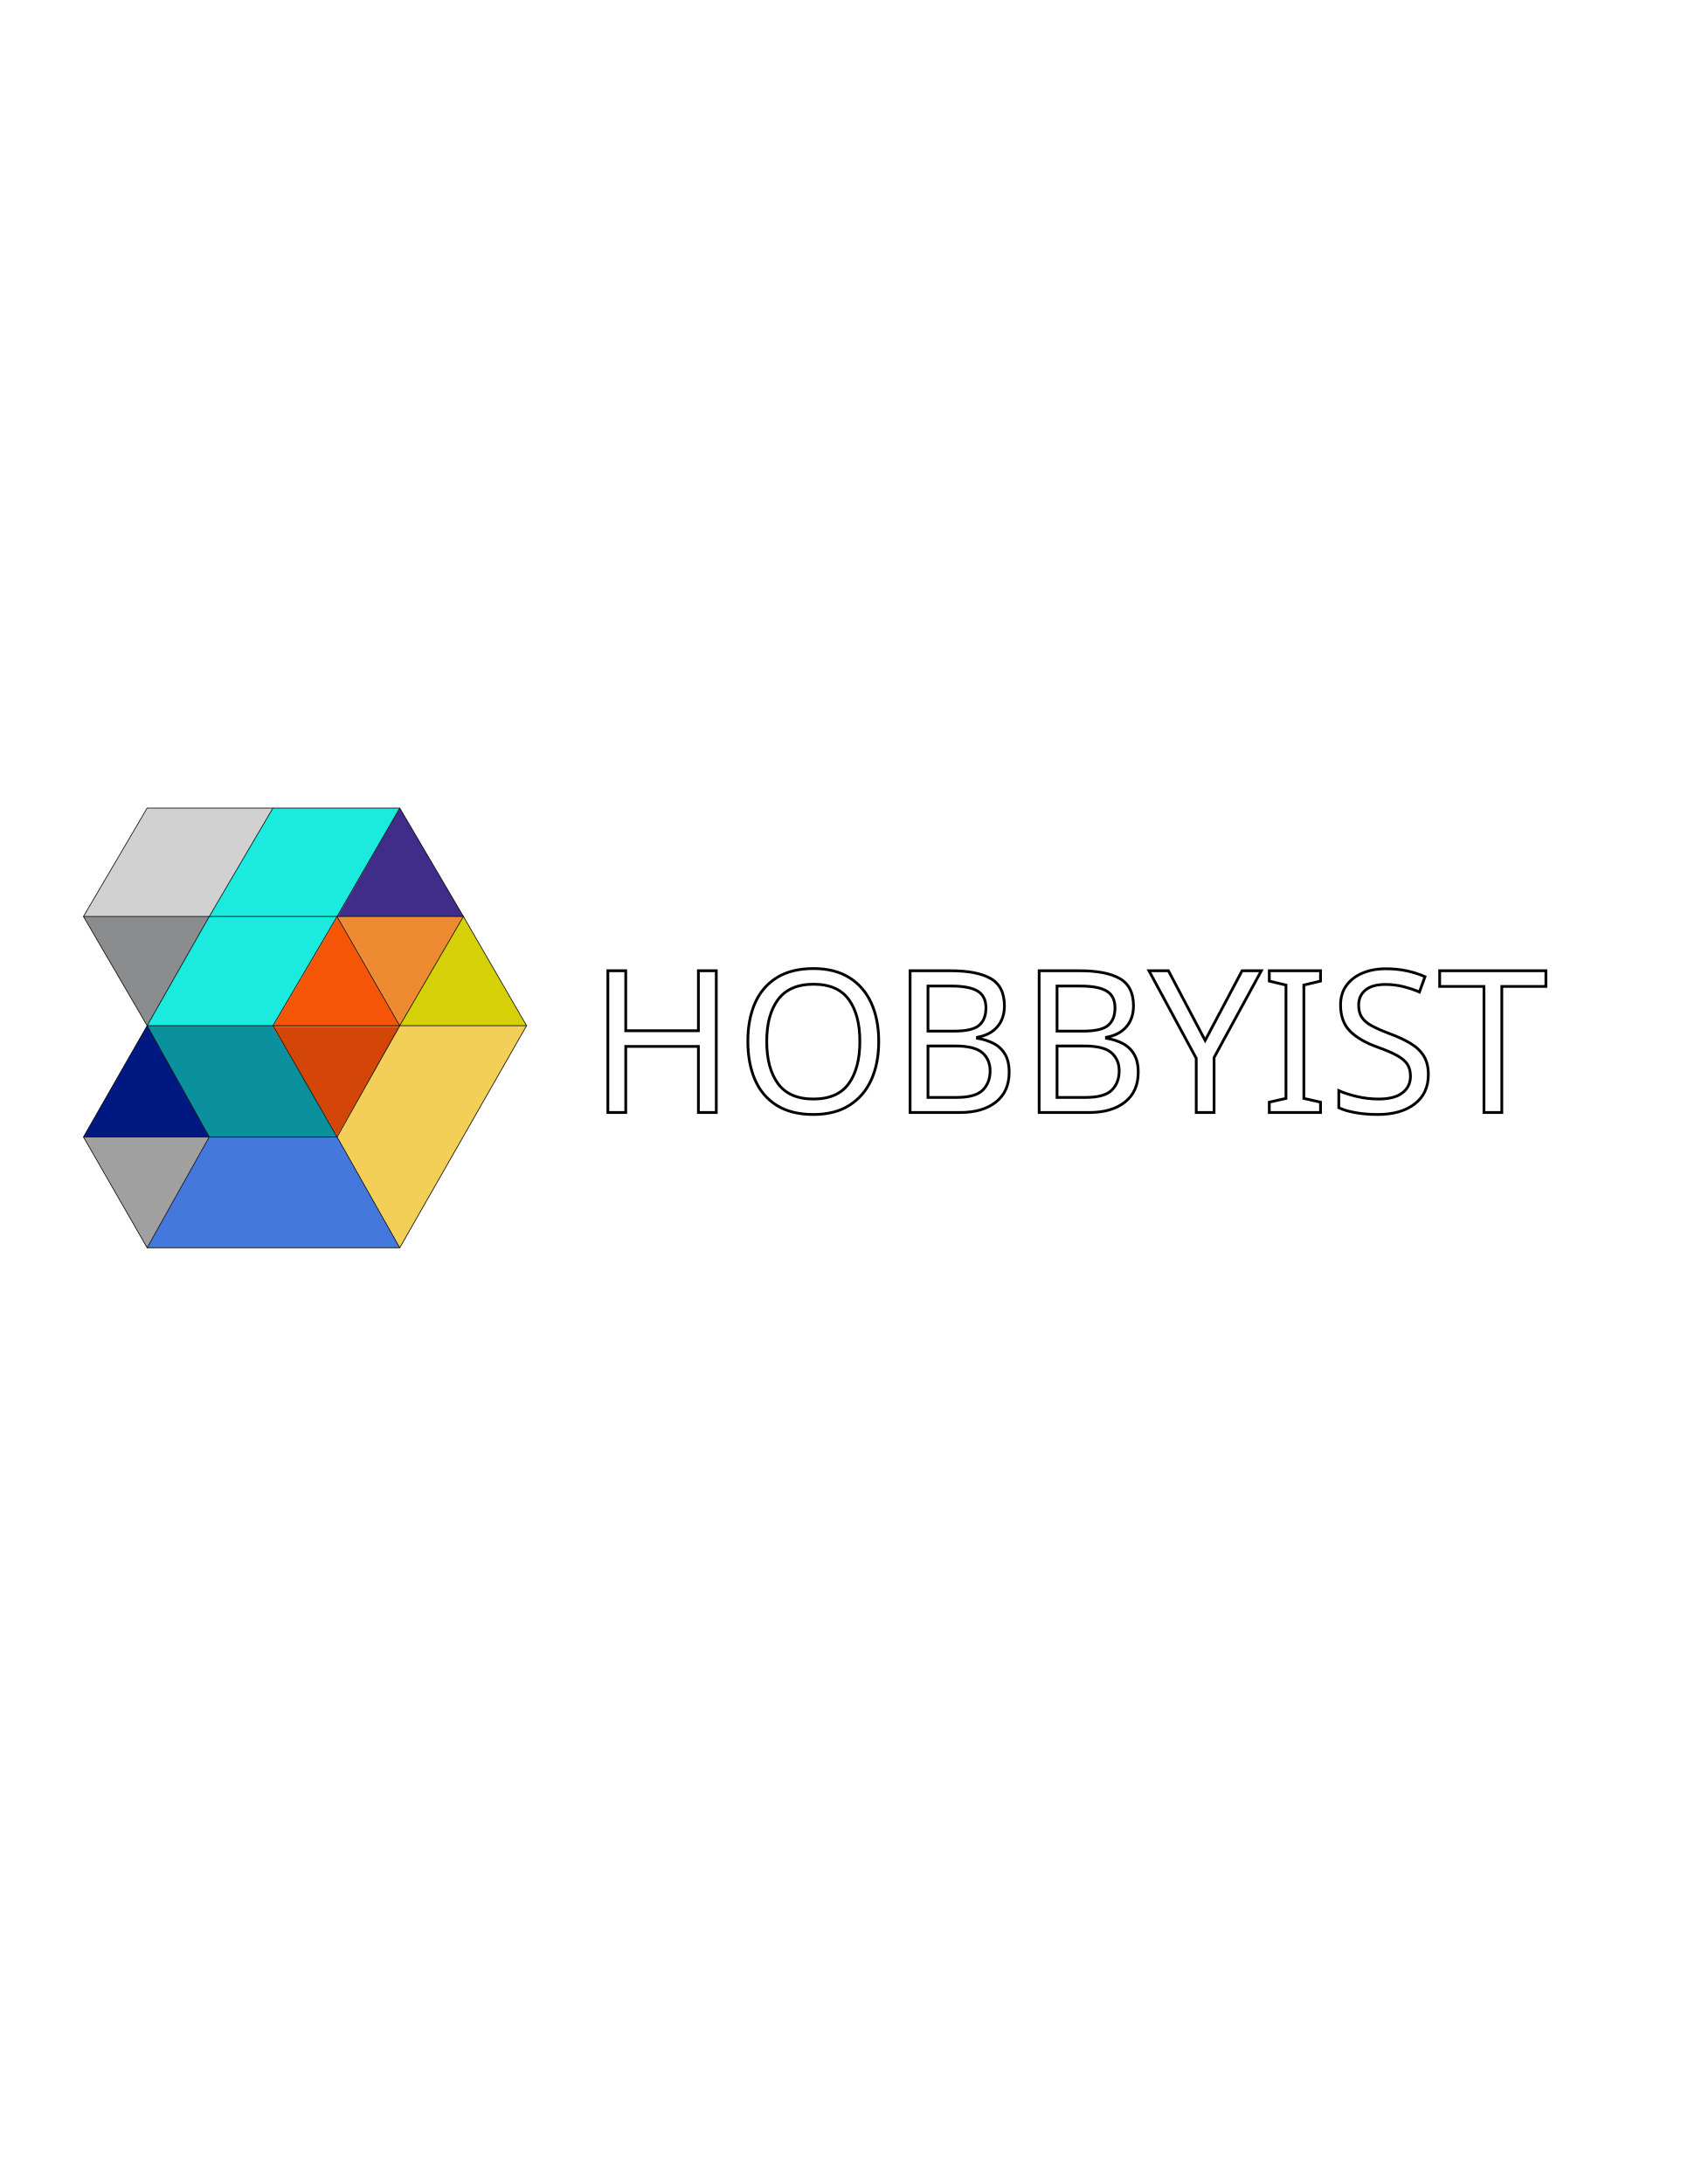
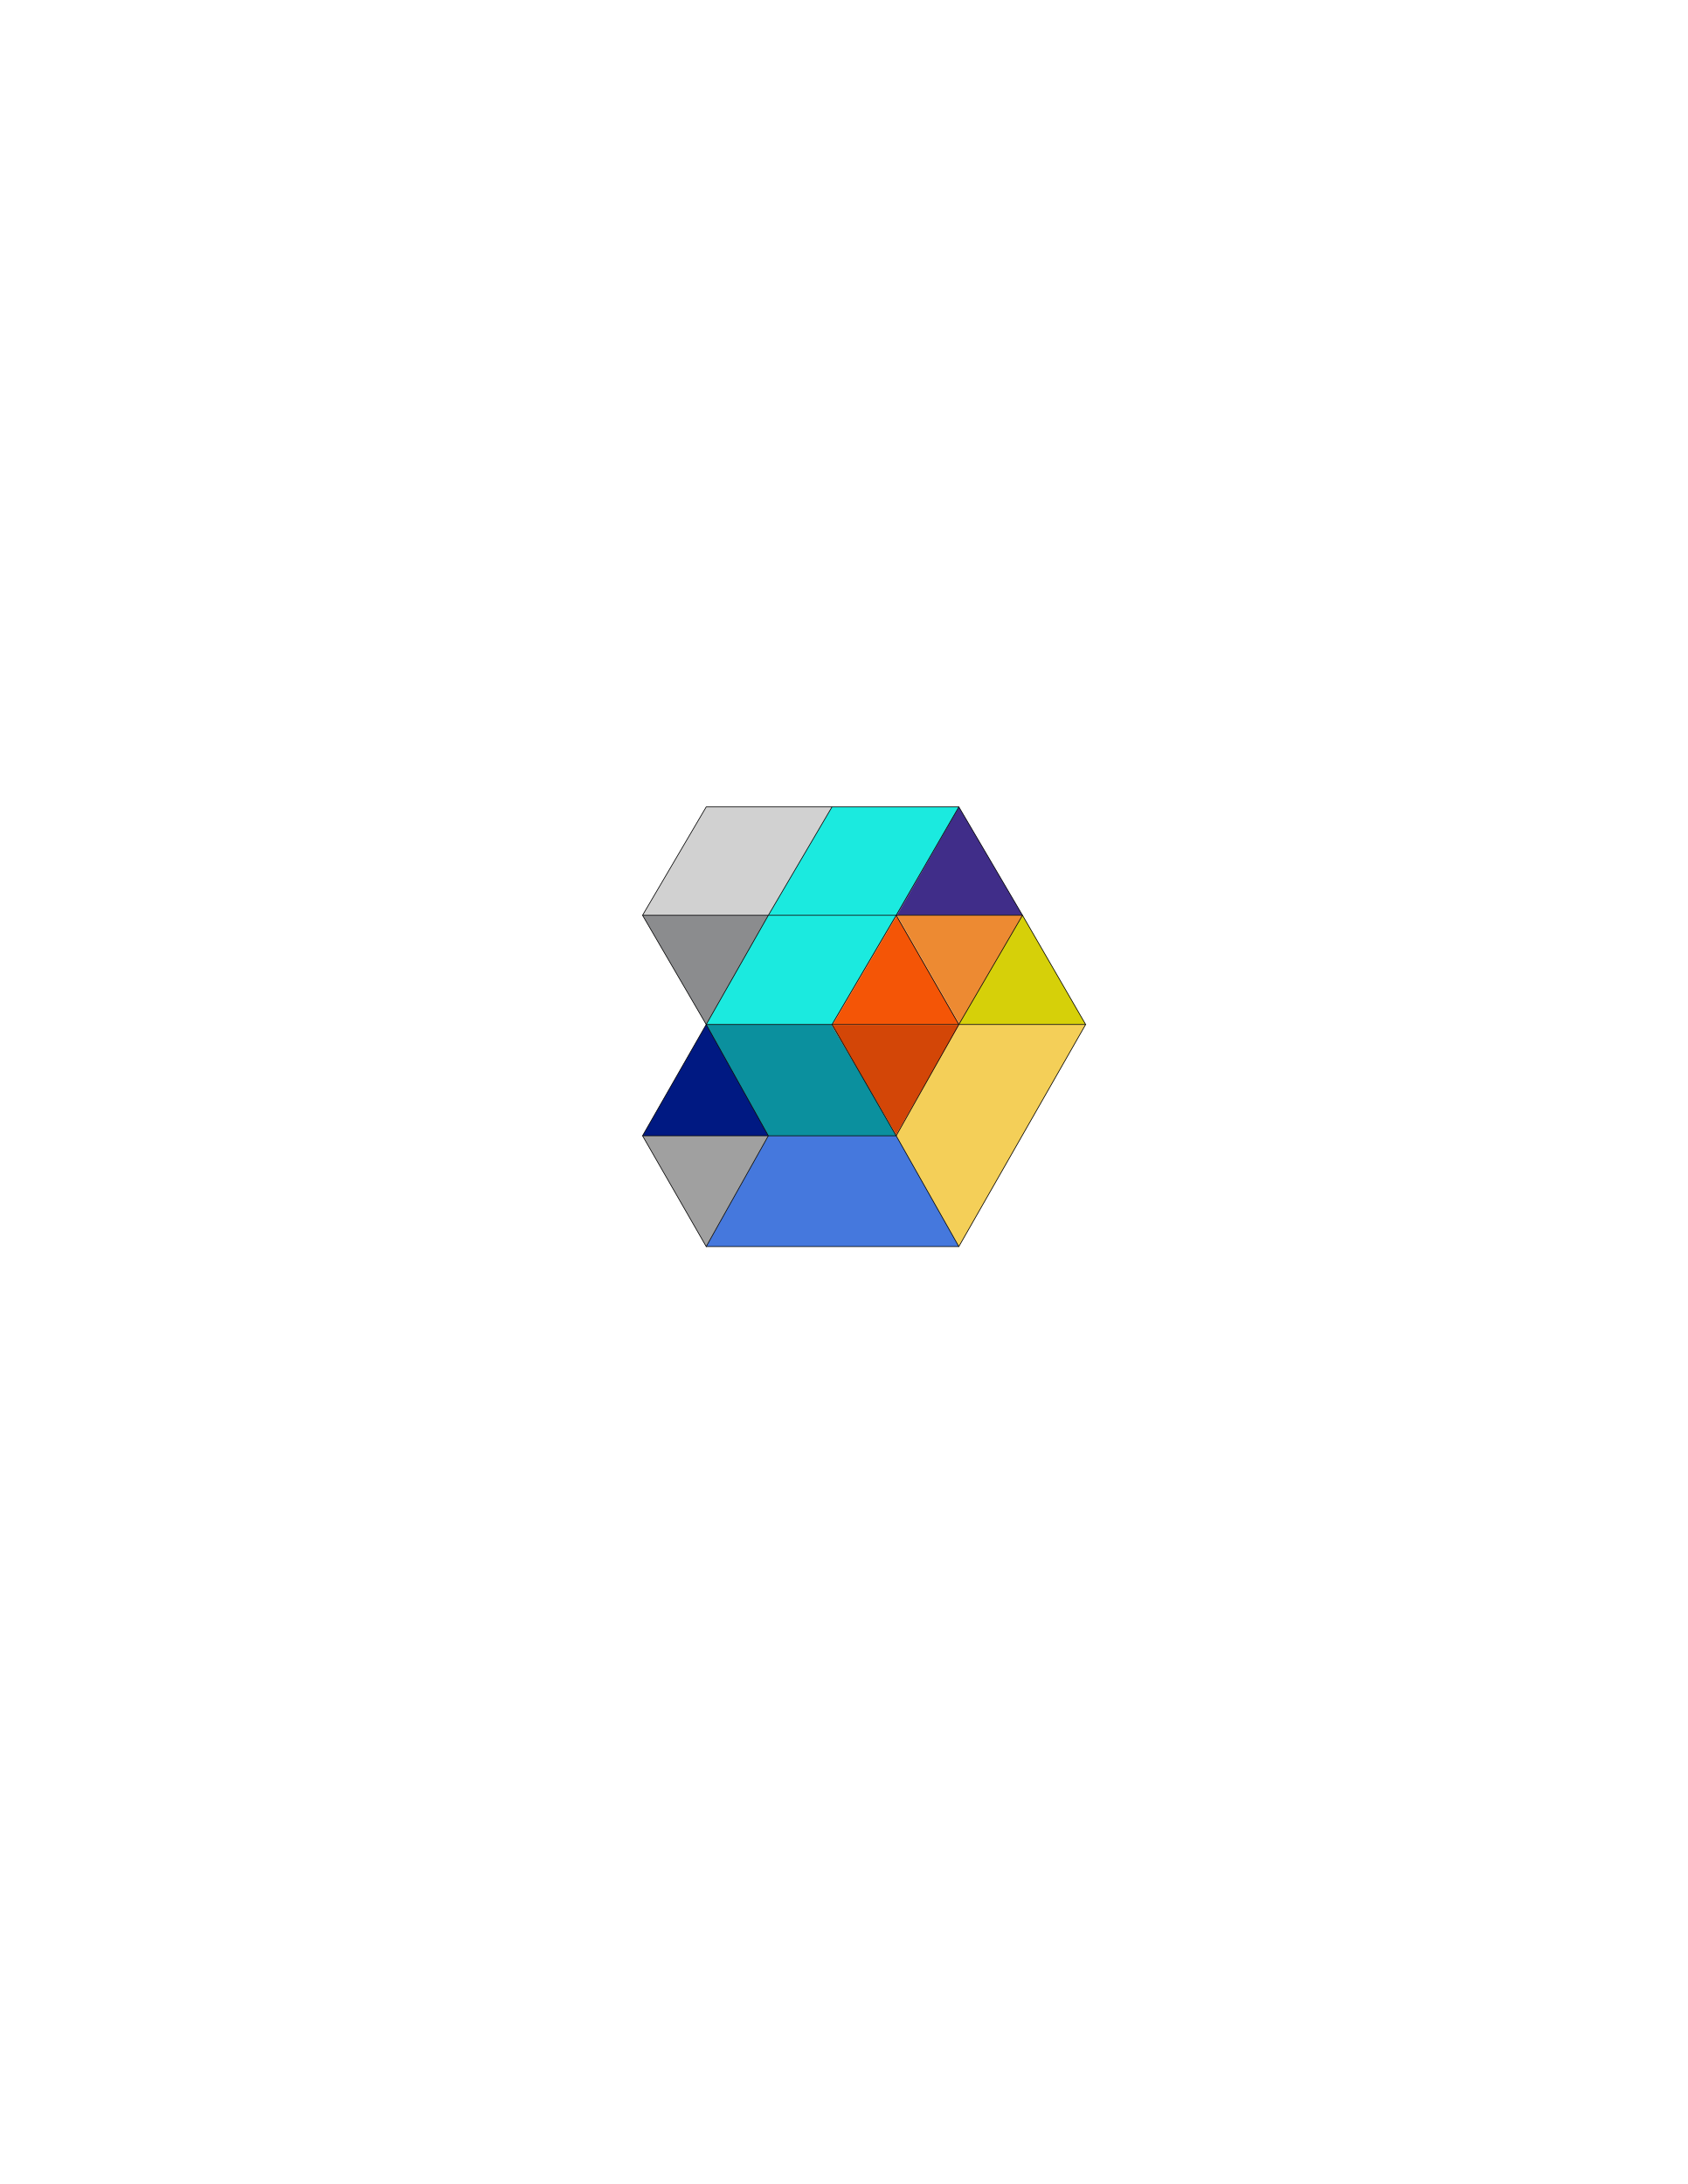
<svg xmlns="http://www.w3.org/2000/svg" version="1.1" id="Layer_2_1_" x="0px" y="0px" viewBox="0 0 612 792" style="enable-background:new 0 0 612 792;" xml:space="preserve">
  <style type="text/css">
	.st0{fill:#D6D009;}
	.st1{fill:#F4CF58;}
	.st2{fill:#402D89;}
	.st3{fill:#ED8A32;}
	.st4{fill:#1BEADF;}
	.st5{fill:#F45506;}
	.st6{fill:#4578DD;}
	.st7{fill:#D34607;}
	.st8{fill:#0B909E;}
	.st9{fill:#D1D1D1;}
	.st10{fill:#8B8C8E;}
	.st11{fill:#001982;}
	.st12{fill:#A0A0A0;}
	.st13{fill:none;stroke:#000000;stroke-width:0.25;stroke-miterlimit:10;}
- 	.st14{fill:none;}
- 	.st15{fill:none;stroke:#000000;stroke-miterlimit:10;}
- 	.st16{font-family:'Rig-MediumOutline';}
- 	.st17{font-size:72px;}
</style>
-   <g>
+   <g id="XMLID_1_">
    <g>
-       <g>
-         <g id="XMLID_1_">
-           <g>
-             <polygon class="st0" points="168.03,332.35 190.93,371.95 145.23,371.95 145.09,371.71      " />
-             <polygon class="st1" points="190.93,371.95 144.95,452.48 122.23,412.31 133.44,392.4 144.95,372.33 144.74,372.33        144.95,371.95 145.23,371.95      " />
-             <polygon class="st2" points="144.95,293.04 168.03,332.35 122.52,332.35      " />
-             <polygon class="st3" points="168.03,332.35 145.09,371.71 122.52,332.35      " />
-             <polygon class="st0" points="145.09,371.71 145.23,371.95 144.95,371.95      " />
-             <polygon class="st3" points="122.52,332.35 145.09,371.71 144.95,371.95 122.37,332.6      " />
-             <polygon class="st2" points="144.95,293.04 122.52,332.35 122.23,332.35      " />
-             <polygon class="st4" points="144.95,293.04 122.23,332.35 75.87,332.35 98.96,293.04      " />
-             <polygon class="st5" points="122.37,332.6 144.95,371.95 99.24,371.95      " />
-             <polygon class="st5" points="144.95,371.95 144.74,372.33 99.18,372.33 98.96,371.95 122.23,332.35 122.37,332.6 99.24,371.95             " />
-             <polygon class="st5" points="144.95,372.33 133.44,392.4 144.74,372.33      " />
-             <polygon class="st6" points="122.23,412.31 144.95,452.48 53.35,452.48 75.87,412.31      " />
-             <polygon class="st7" points="144.74,372.33 133.44,392.4 122.23,411.94 110.75,392.4 99.18,372.33      " />
-             <polygon class="st5" points="122.23,411.94 133.44,392.4 122.23,412.31 110.75,392.4      " />
-             <polygon class="st3" points="122.52,332.35 122.37,332.6 122.23,332.35      " />
-             <polygon class="st4" points="122.23,332.35 98.96,371.95 53.35,371.95 75.87,332.35      " />
-             <polygon class="st8" points="110.75,392.4 122.23,412.31 75.87,412.31 53.35,371.95 98.96,371.95 99.18,372.33 98.96,372.33             " />
-             <polygon class="st5" points="99.18,372.33 110.75,392.4 98.96,372.33      " />
-             <polygon class="st9" points="98.96,293.04 75.87,332.35 30.26,332.35 53.35,293.04      " />
-             <polygon class="st10" points="75.87,332.35 53.35,371.95 30.26,332.35      " />
-             <polygon class="st11" points="53.35,371.95 75.87,412.31 30.26,412.31      " />
-             <polygon class="st12" points="75.87,412.31 53.35,452.48 30.26,412.31      " />
-           </g>
-           <g>
-             <polyline class="st13" points="30.26,332.35 53.35,293.04 98.96,293.04      " />
-             <polyline class="st13" points="75.87,332.35 98.96,293.04 144.95,293.04 122.23,332.35      " />
-             <polyline class="st13" points="75.87,332.35 122.23,332.35 98.96,371.95      " />
-             <polyline class="st13" points="53.35,371.95 98.96,371.95 99.18,372.33 110.75,392.4 122.23,412.31      " />
-             <polyline class="st13" points="144.95,371.95 122.37,332.6 122.23,332.35 122.52,332.35 168.03,332.35      " />
-             <line class="st13" x1="144.95" y1="293.04" x2="168.03" y2="332.35" />
-             <polyline class="st13" points="144.95,371.95 145.09,371.71 168.03,332.35 190.93,371.95      " />
-             <polyline class="st13" points="122.23,412.31 133.44,392.4 144.74,372.33 144.95,371.95 145.23,371.95 190.93,371.95        144.95,452.48      " />
-             <polyline class="st13" points="75.87,412.31 122.23,412.31 144.95,452.48 53.35,452.48      " />
-             <polyline class="st13" points="30.26,412.31 53.35,452.48 75.87,412.31      " />
-             <polygon class="st13" points="53.35,371.95 30.26,412.31 75.87,412.31      " />
-             <polygon class="st13" points="30.26,332.35 75.87,332.35 53.35,371.95      " />
-           </g>
-         </g>
-       </g>
-       <line class="st13" x1="98.96" y1="371.96" x2="144.95" y2="371.96" />
+       <polygon class="st0" points="370.75,331.92 393.65,371.52 347.95,371.52 347.81,371.28   " />
+       <polygon class="st1" points="393.65,371.52 347.67,452.05 324.95,411.88 336.16,391.97 347.67,371.9 347.46,371.9 347.67,371.52     347.95,371.52   " />
+       <polygon class="st2" points="347.67,292.61 370.75,331.92 325.24,331.92   " />
+       <polygon class="st3" points="370.75,331.92 347.81,371.28 325.24,331.92   " />
+       <polygon class="st0" points="347.81,371.28 347.95,371.52 347.67,371.52   " />
+       <polygon class="st3" points="325.24,331.92 347.81,371.28 347.67,371.52 325.09,332.17   " />
+       <polygon class="st2" points="347.67,292.61 325.24,331.92 324.95,331.92   " />
+       <polygon class="st4" points="347.67,292.61 324.95,331.92 278.59,331.92 301.68,292.61   " />
+       <polygon class="st5" points="325.09,332.17 347.67,371.52 301.96,371.52   " />
+       <polygon class="st5" points="347.67,371.52 347.46,371.9 301.9,371.9 301.68,371.52 324.95,331.92 325.09,332.17 301.96,371.52       " />
+       <polygon class="st5" points="347.67,371.9 336.16,391.97 347.46,371.9   " />
+       <polygon class="st6" points="324.95,411.88 347.67,452.05 256.07,452.05 278.59,411.88   " />
+       <polygon class="st7" points="347.46,371.9 336.16,391.97 324.95,411.51 313.47,391.97 301.9,371.9   " />
+       <polygon class="st5" points="324.95,411.51 336.16,391.97 324.95,411.88 313.47,391.97   " />
+       <polygon class="st3" points="325.24,331.92 325.09,332.17 324.95,331.92   " />
+       <polygon class="st4" points="324.95,331.92 301.68,371.52 256.07,371.52 278.59,331.92   " />
+       <polygon class="st8" points="313.47,391.97 324.95,411.88 278.59,411.88 256.07,371.52 301.68,371.52 301.9,371.9 301.68,371.9       " />
+       <polygon class="st5" points="301.9,371.9 313.47,391.97 301.68,371.9   " />
+       <polygon class="st9" points="301.68,292.61 278.59,331.92 232.98,331.92 256.07,292.61   " />
+       <polygon class="st10" points="278.59,331.92 256.07,371.52 232.98,331.92   " />
+       <polygon class="st11" points="256.07,371.52 278.59,411.88 232.98,411.88   " />
+       <polygon class="st12" points="278.59,411.88 256.07,452.05 232.98,411.88   " />
    </g>
-     <rect x="198.42" y="357.58" class="st14" width="361.52" height="69.12" />
-     <text transform="matrix(1 0 0 1 213.4233 403.438)" class="st15 st16 st17">HOBBYIST</text>
+     <g>
+       <polyline class="st13" points="232.98,331.92 256.07,292.61 301.68,292.61   " />
+       <polyline class="st13" points="278.59,331.92 301.68,292.61 347.67,292.61 324.95,331.92   " />
+       <polyline class="st13" points="278.59,331.92 324.95,331.92 301.68,371.52   " />
+       <polyline class="st13" points="256.07,371.52 301.68,371.52 301.9,371.9 313.47,391.97 324.95,411.88   " />
+       <polyline class="st13" points="347.67,371.52 325.09,332.17 324.95,331.92 325.24,331.92 370.75,331.92   " />
+       <line class="st13" x1="347.67" y1="292.61" x2="370.75" y2="331.92" />
+       <polyline class="st13" points="347.67,371.52 347.81,371.28 370.75,331.92 393.65,371.52   " />
+       <polyline class="st13" points="324.95,411.88 336.16,391.97 347.46,371.9 347.67,371.52 347.95,371.52 393.65,371.52     347.67,452.05   " />
+       <polyline class="st13" points="278.59,411.88 324.95,411.88 347.67,452.05 256.07,452.05   " />
+       <polyline class="st13" points="232.98,411.88 256.07,452.05 278.59,411.88   " />
+       <polygon class="st13" points="256.07,371.52 232.98,411.88 278.59,411.88   " />
+       <polygon class="st13" points="232.98,331.92 278.59,331.92 256.07,371.52   " />
+     </g>
  </g>
+   <line class="st13" x1="301.68" y1="371.53" x2="347.67" y2="371.53" />
</svg>
